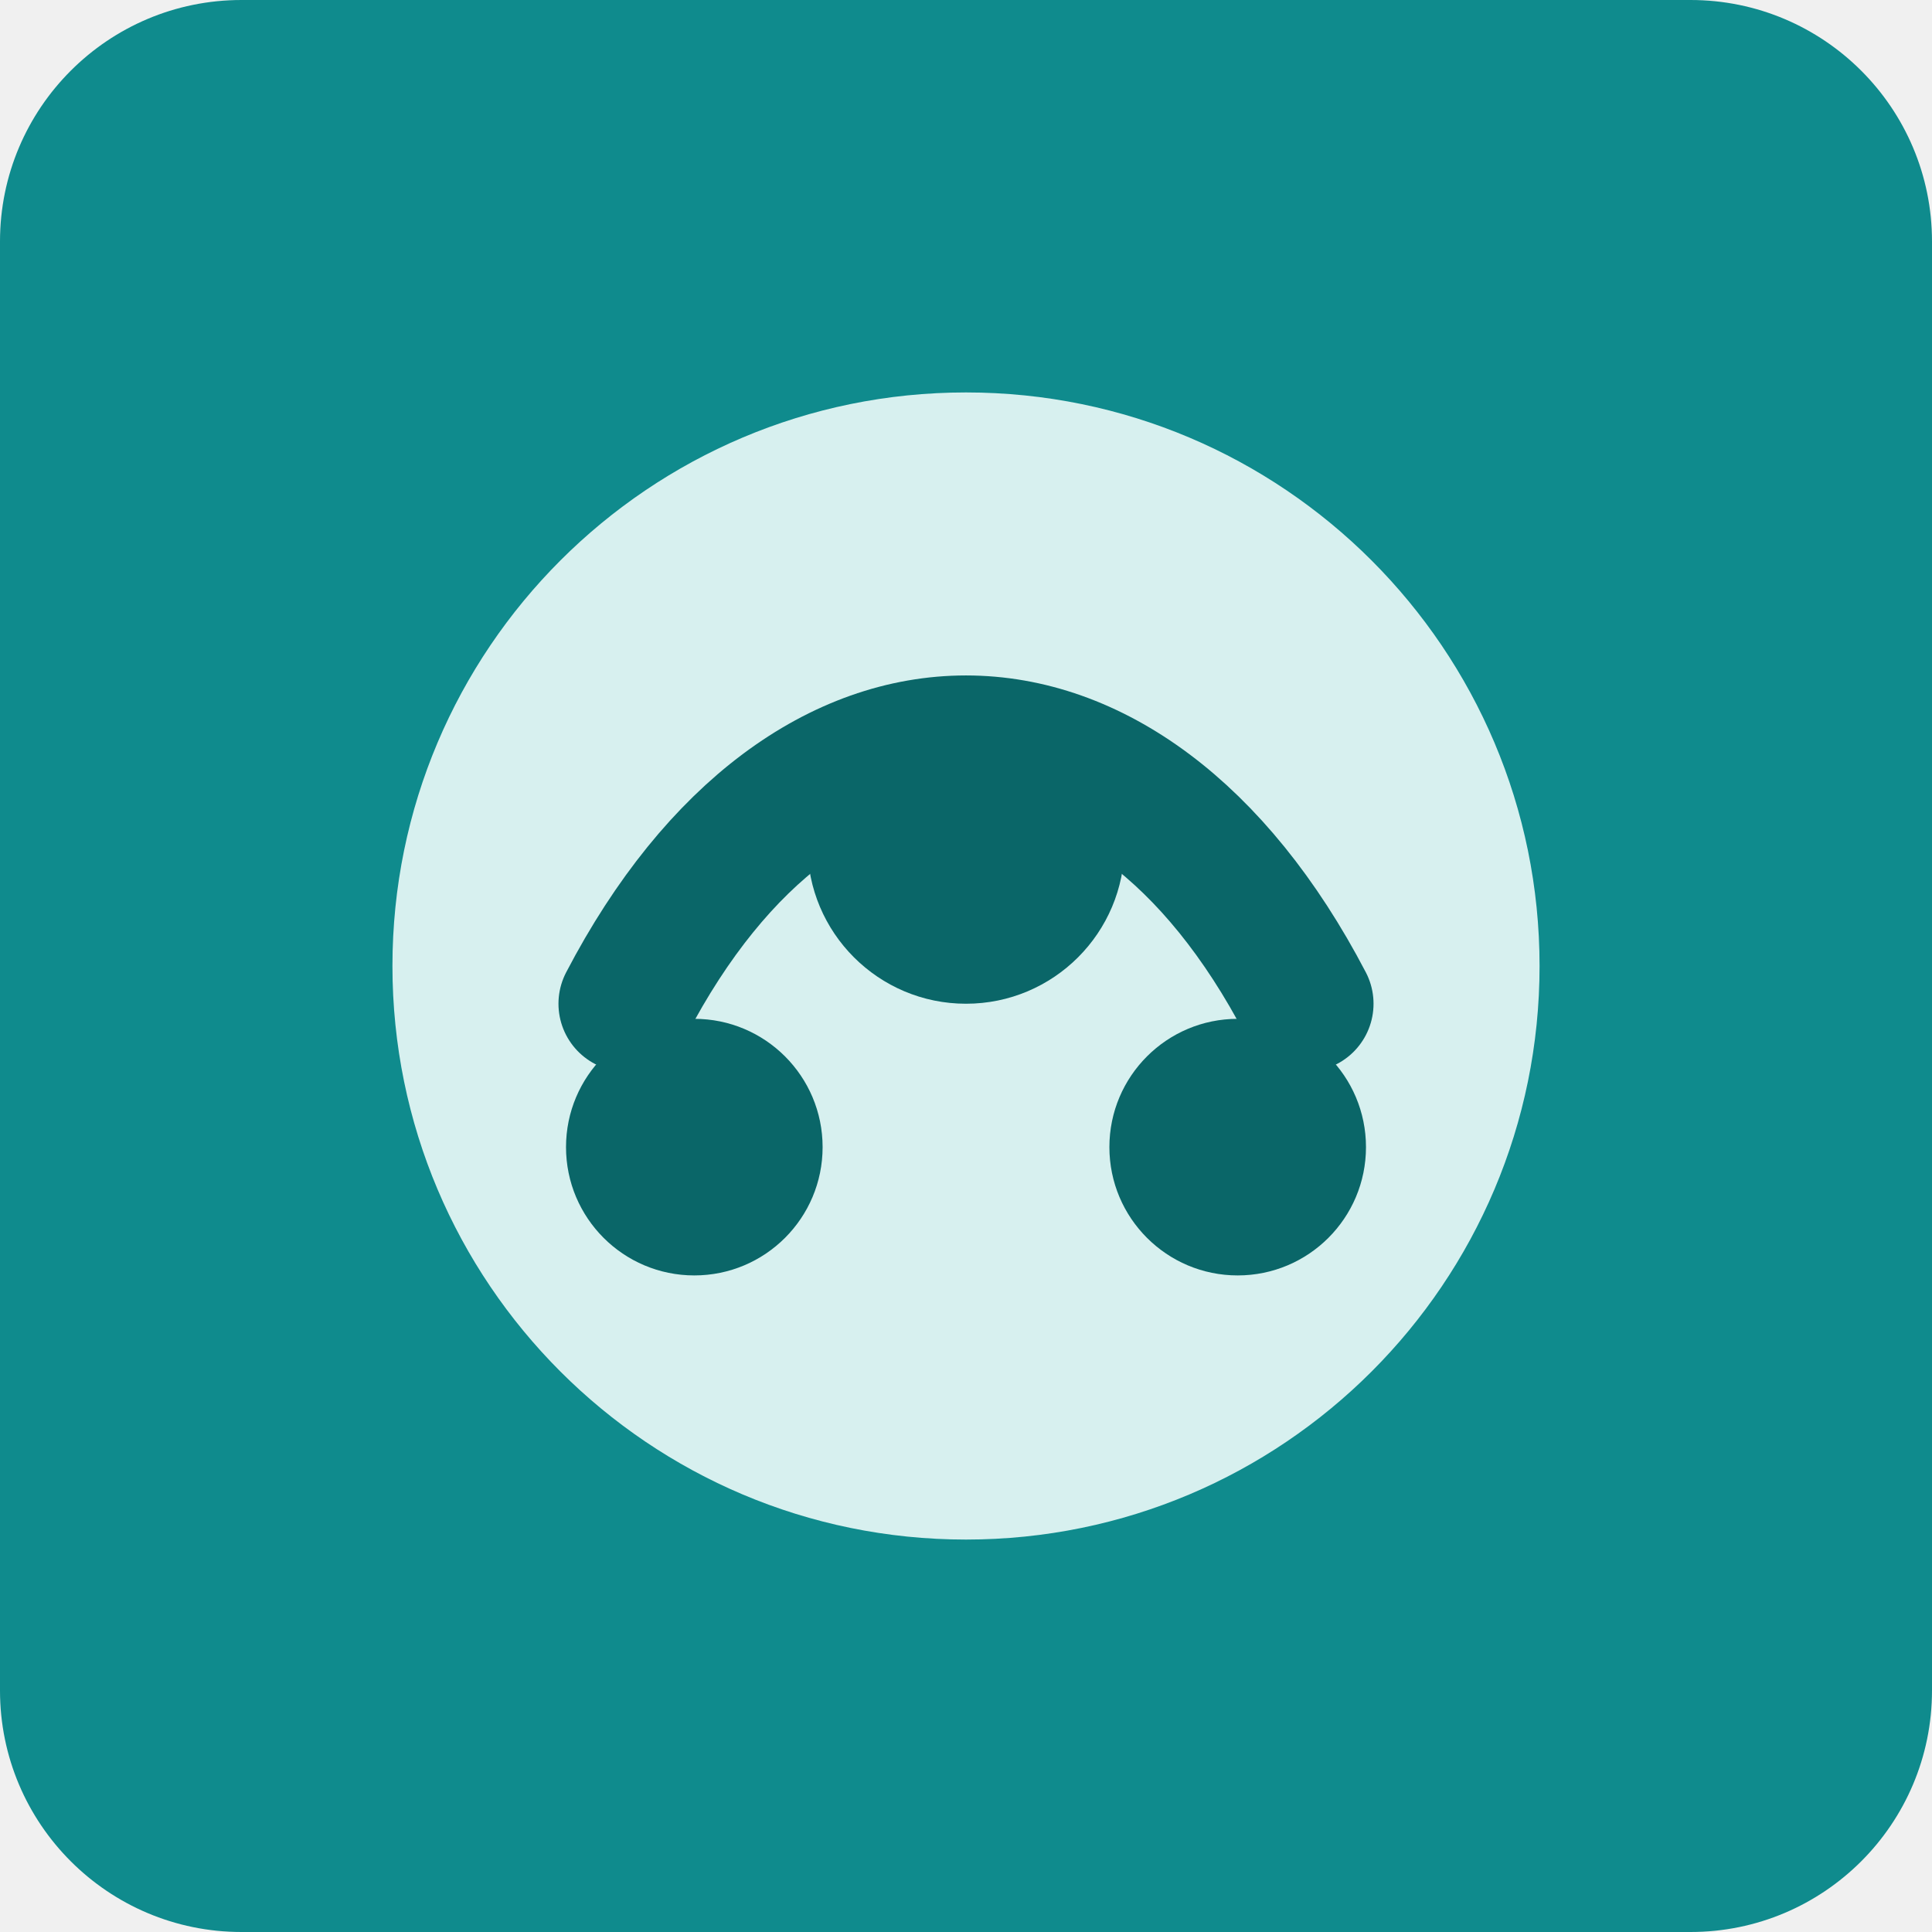
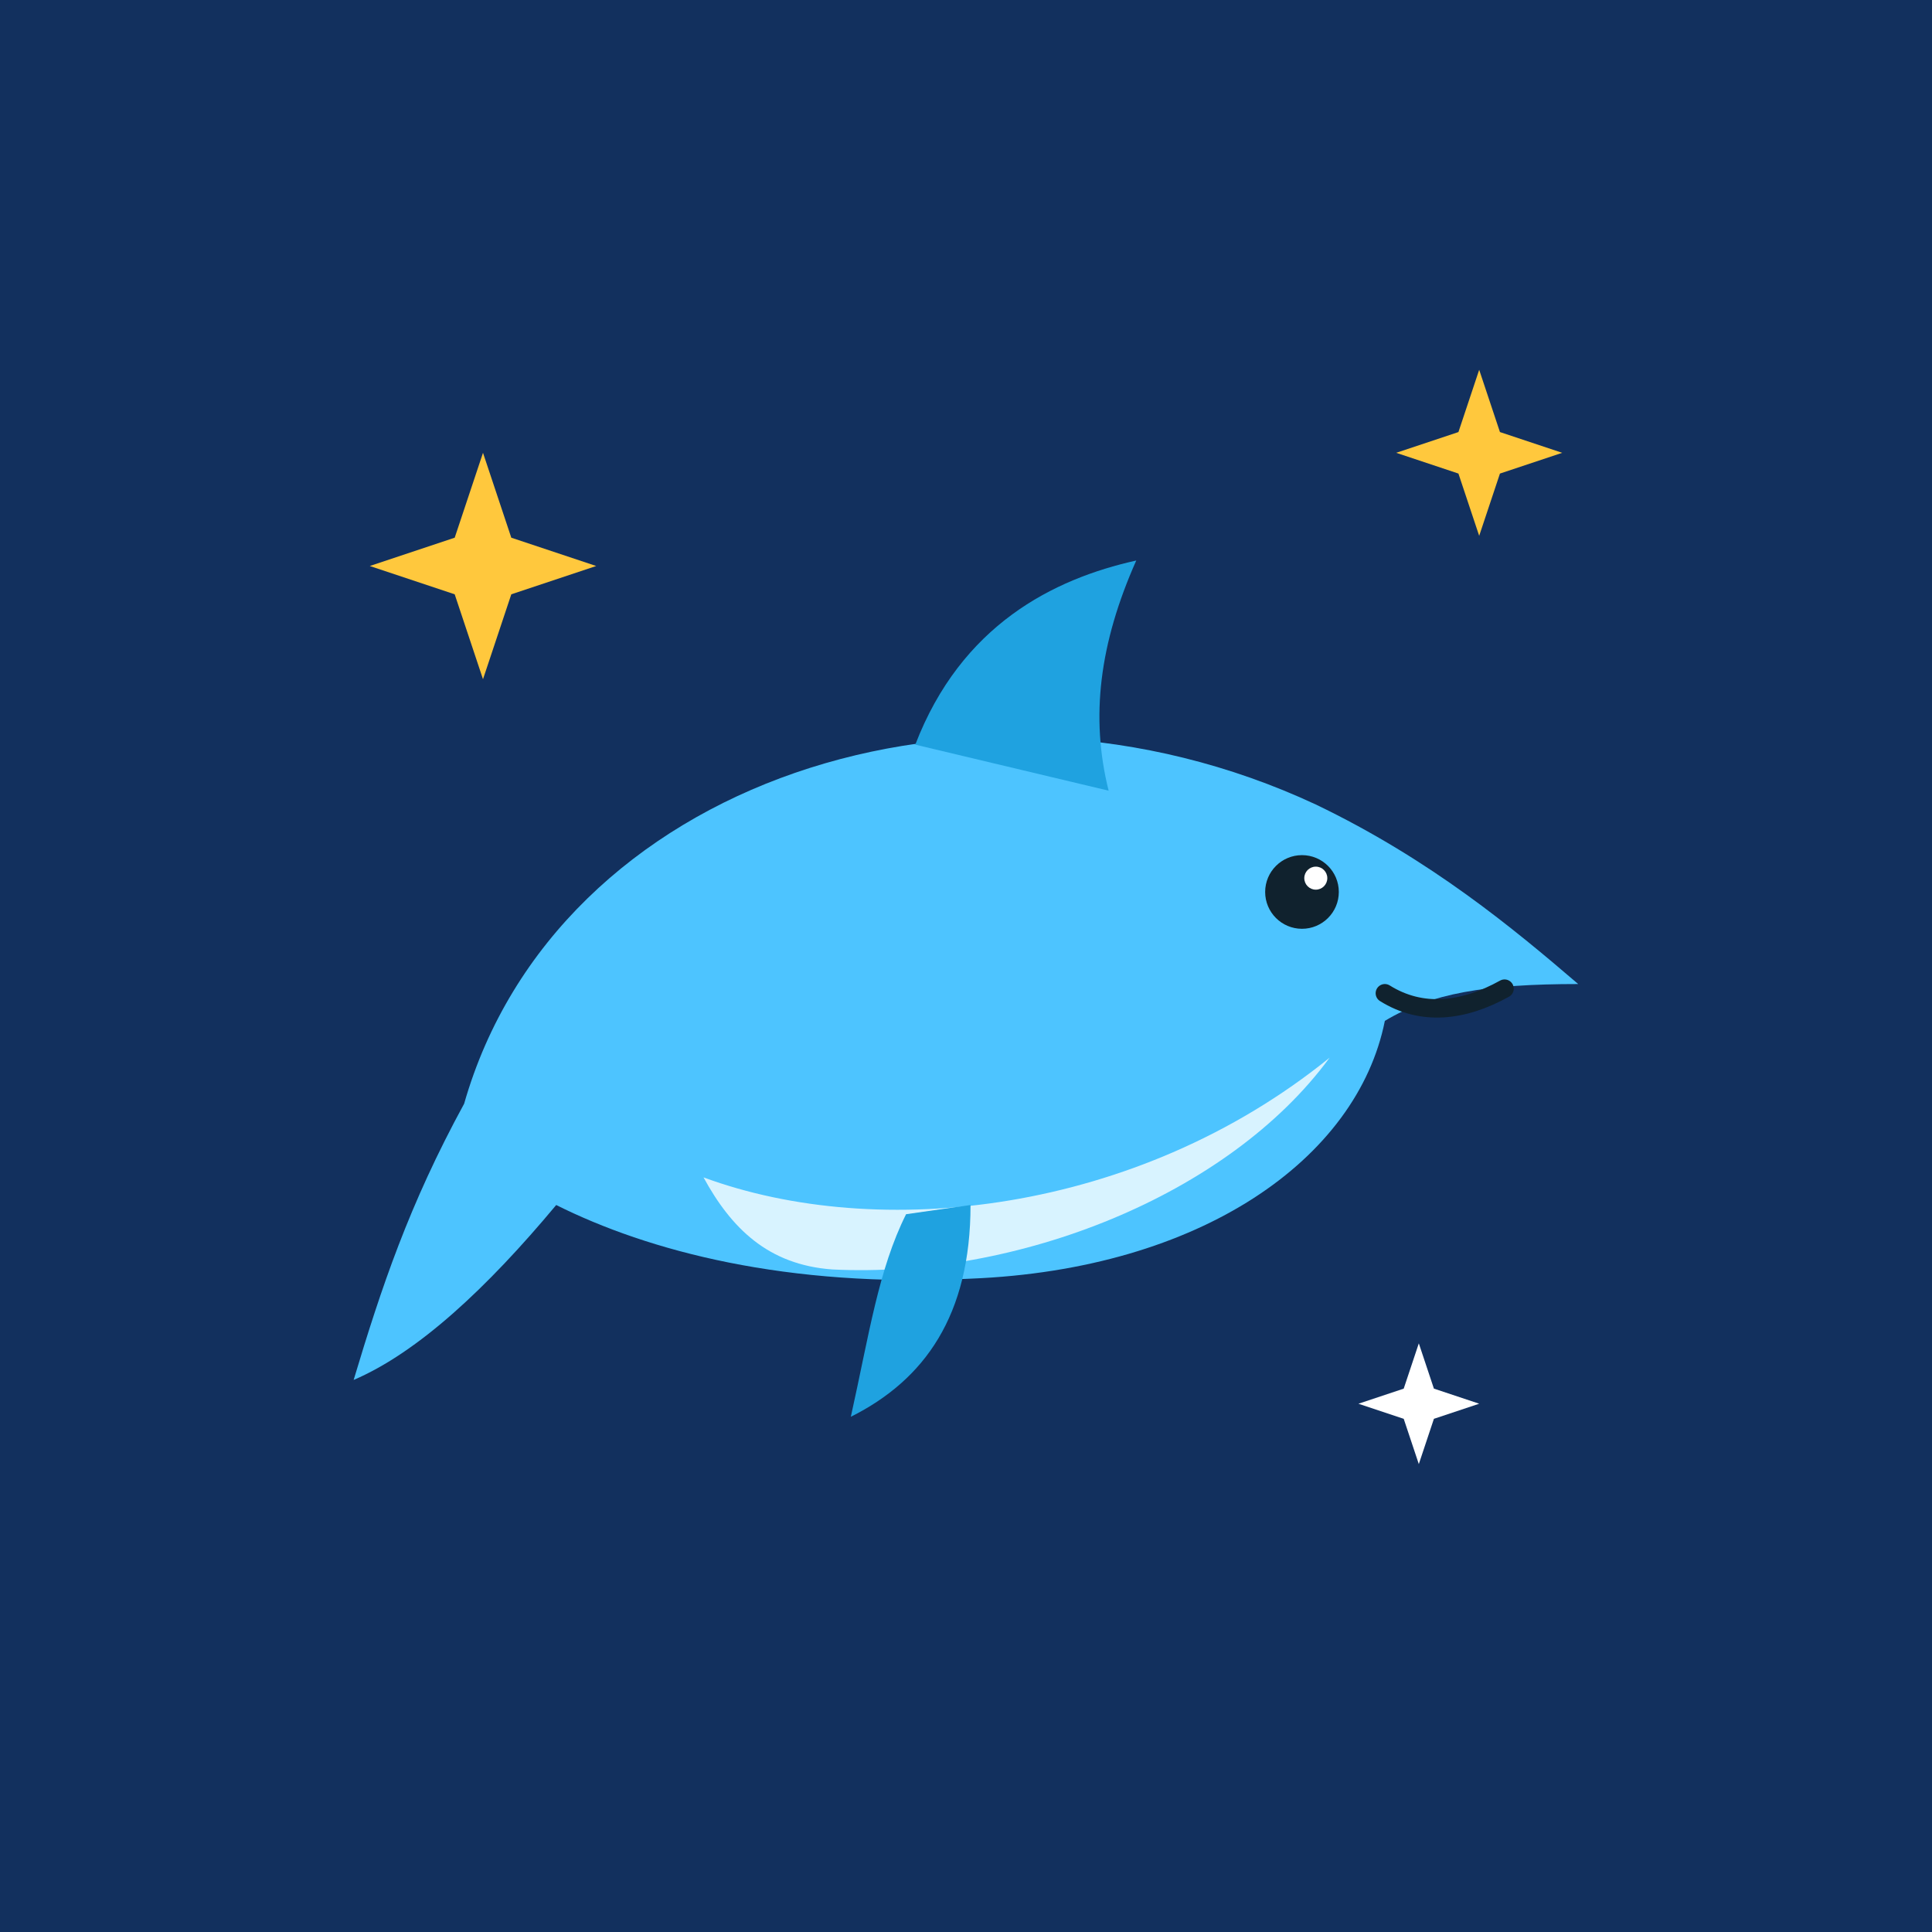
<svg xmlns="http://www.w3.org/2000/svg" viewBox="0 0 512 512" role="img" aria-label="neuro">
-   <rect width="512" height="512" rx="64" fill="#0f8b8d" />
-   <circle cx="256" cy="256" r="152" fill="#d7f0ef" />
-   <path d="M166 266c48-92 132-92 180 0" fill="none" stroke="#0a6668" stroke-width="36" stroke-linecap="round" />
-   <circle cx="184" cy="304" r="34" fill="#0a6668" />
-   <circle cx="256" cy="224" r="42" fill="#0a6668" />
-   <circle cx="328" cy="304" r="34" fill="#0a6668" />
+   <rect width="512" height="512" fill="#12305E" />
+   <g transform="translate(74.2 109.5) scale(1.22)">
+     <path d="M40 150 C 60 80, 150 50, 225 85 C 250 97, 268 112, 282 124 C 262 124, 250 126, 240 132 C 234 162, 200 186, 150 188 C 110 190, 80 182, 60 172 C 45 190, 30 204, 16 210 C 22 190, 28 172, 40 150 Z" fill="#4DC4FF" />
+     <path d="M138 72 C 148 46, 168 36, 186 32 C 178 50, 176 66, 180 82 Z" fill="#1FA2E0" />
+     <path d="M92 166 C 130 180, 186 174, 228 140 C 206 170, 160 188, 120 186 C 106 185, 98 177, 92 166 Z" fill="#D8F3FF" />
+     <path d="M150 172 C 150 196, 140 210, 124 218 C 128 200, 130 186, 136 174 Z" fill="#1FA2E0" />
+     <circle cx="222" cy="104" r="8" fill="#10222E" />
+     <circle cx="225" cy="101" r="2.5" fill="#FFFFFF" />
+     <path d="M240 126 C 248 131, 257 130, 266 125" fill="none" stroke="#10222E" stroke-width="4" stroke-linecap="round" />
+   </g>
+   <path d="M128 120 L 135.5 142.5 L 158 150 L 135.5 157.5 L 128 180 L 120.5 157.5 L 98 150 L 120.5 142.5 Z" fill="#FFC83D" />
+   <path d="M392 98 L 397.5 114.5 L 414 120 L 397.5 125.5 L 392 142 L 386.5 125.5 L 370 120 L 386.5 114.5 Z" fill="#FFC83D" />
+   <path d="M376 356 L 380 368 L 392 372 L 380 376 L 376 388 L 372 376 L 360 372 L 372 368 Z" fill="#FFFFFF" />
</svg>
